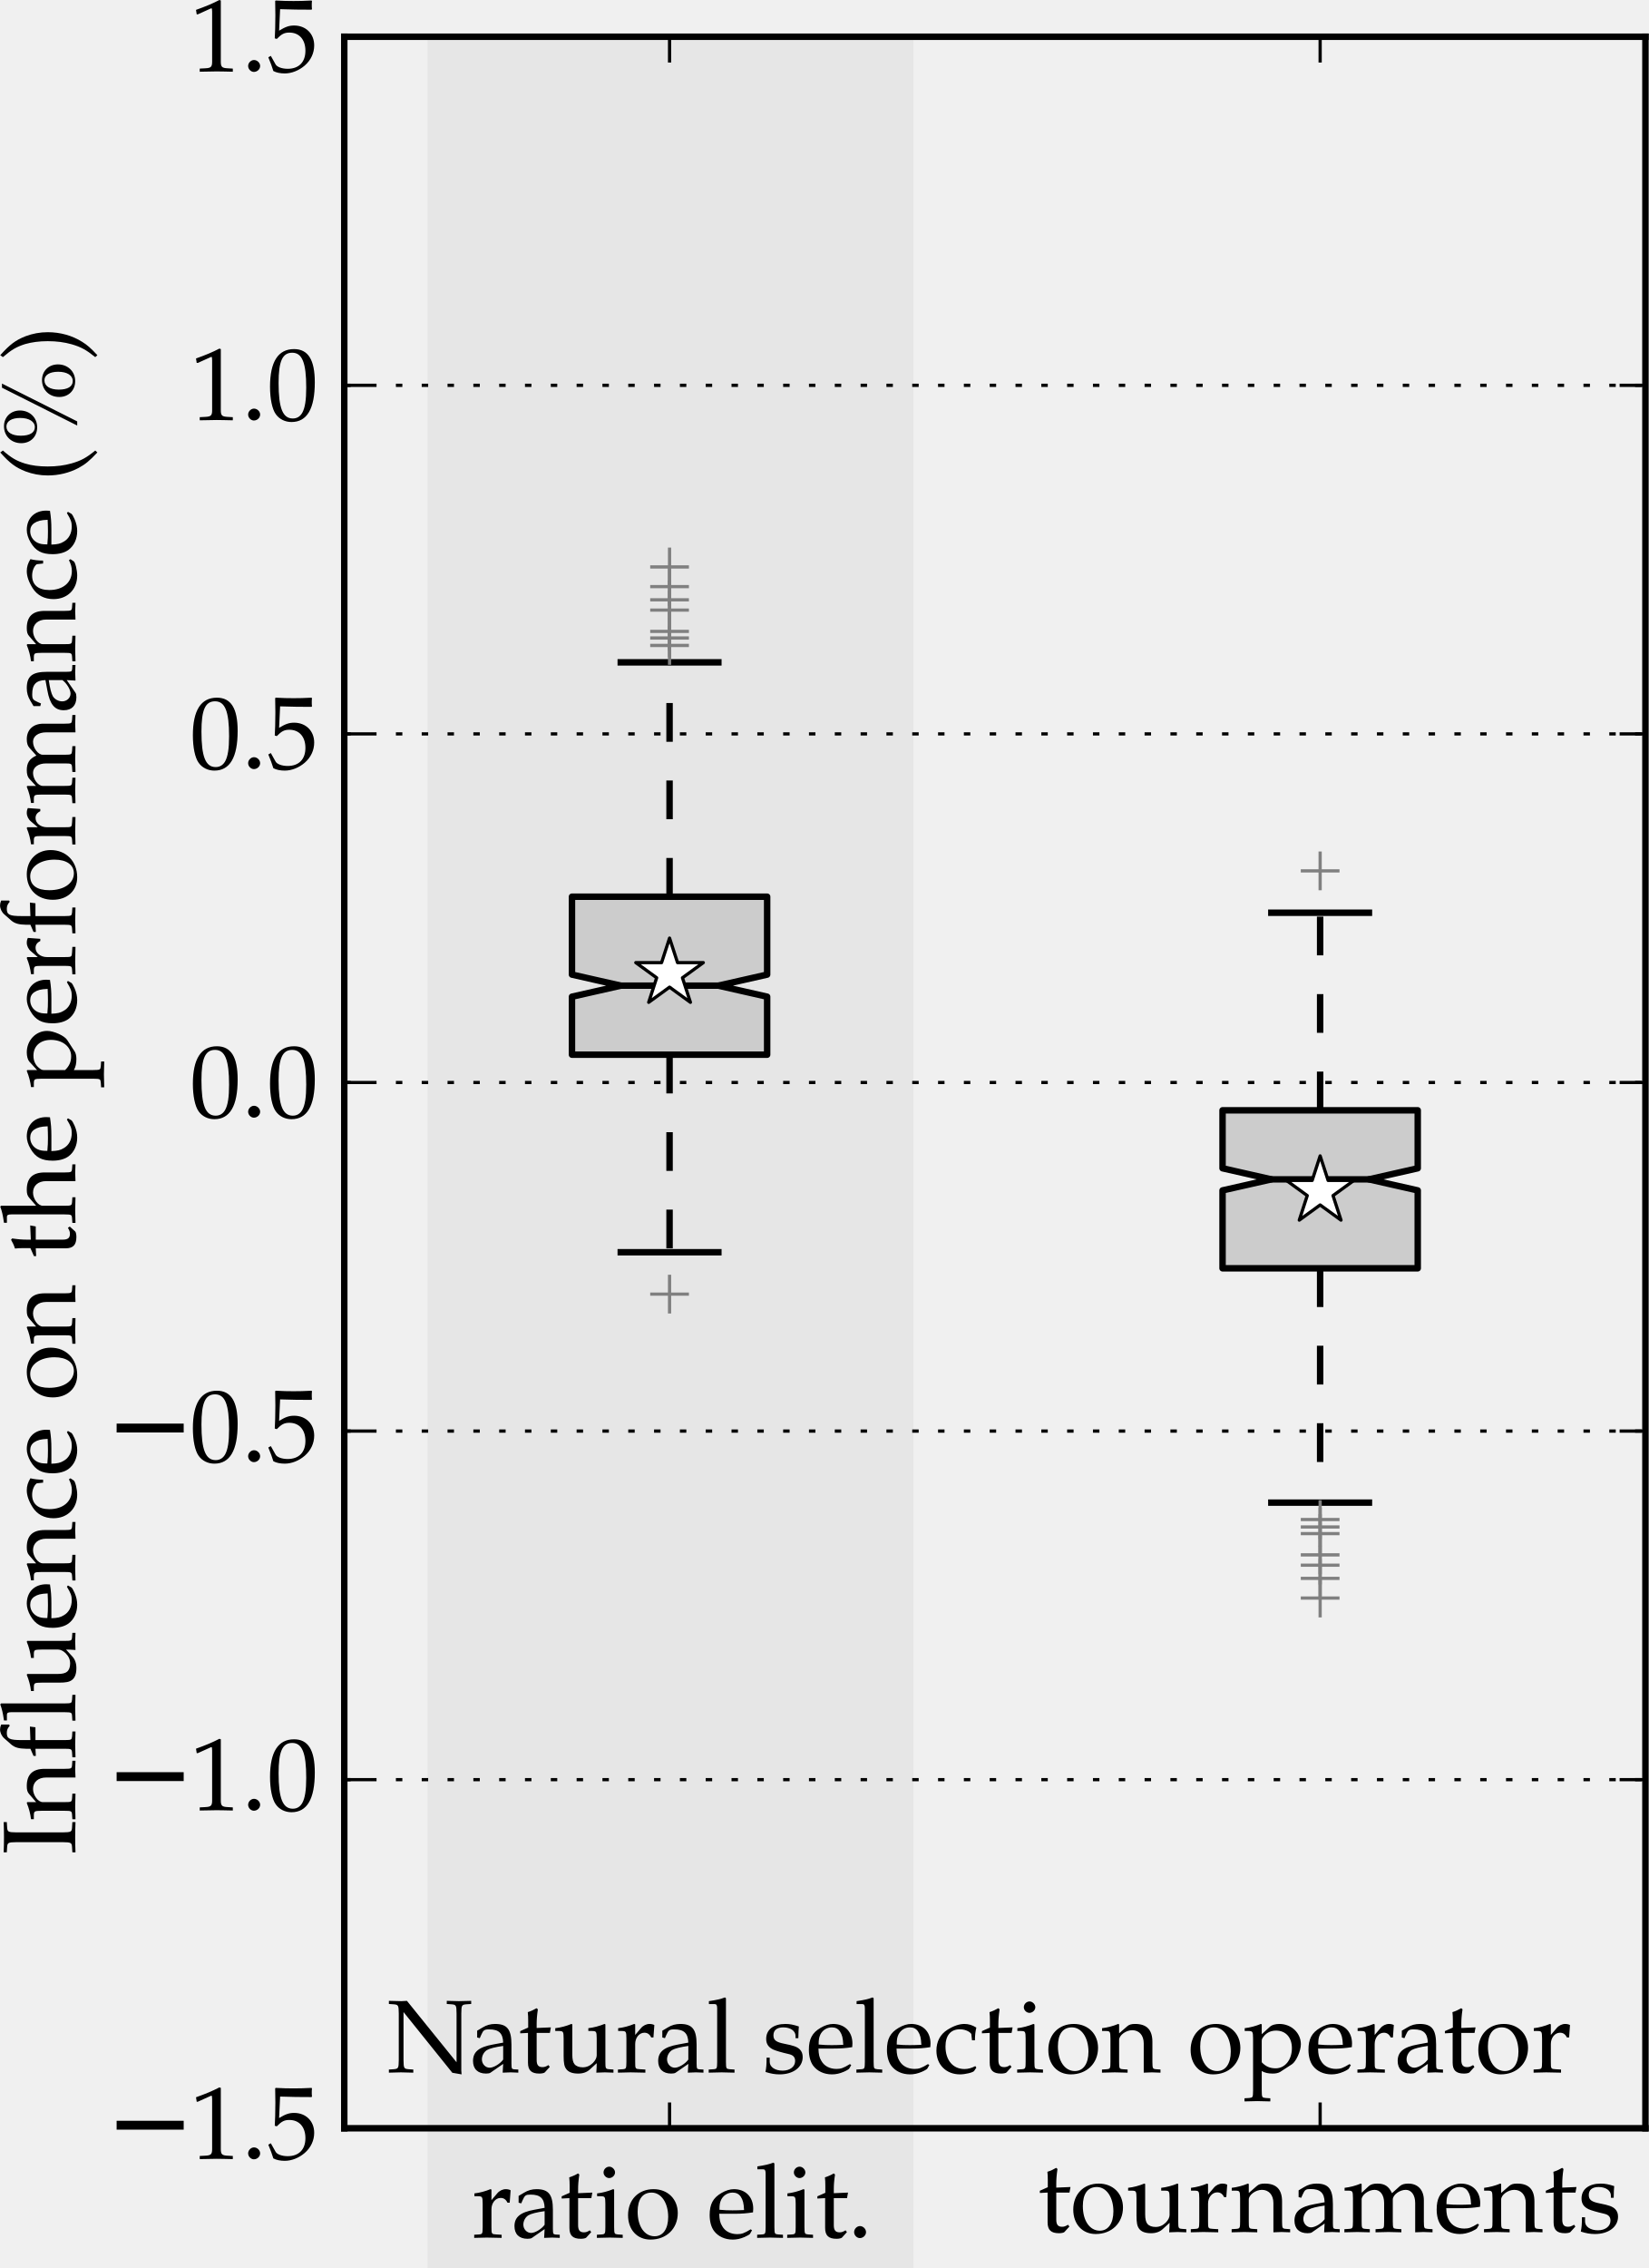
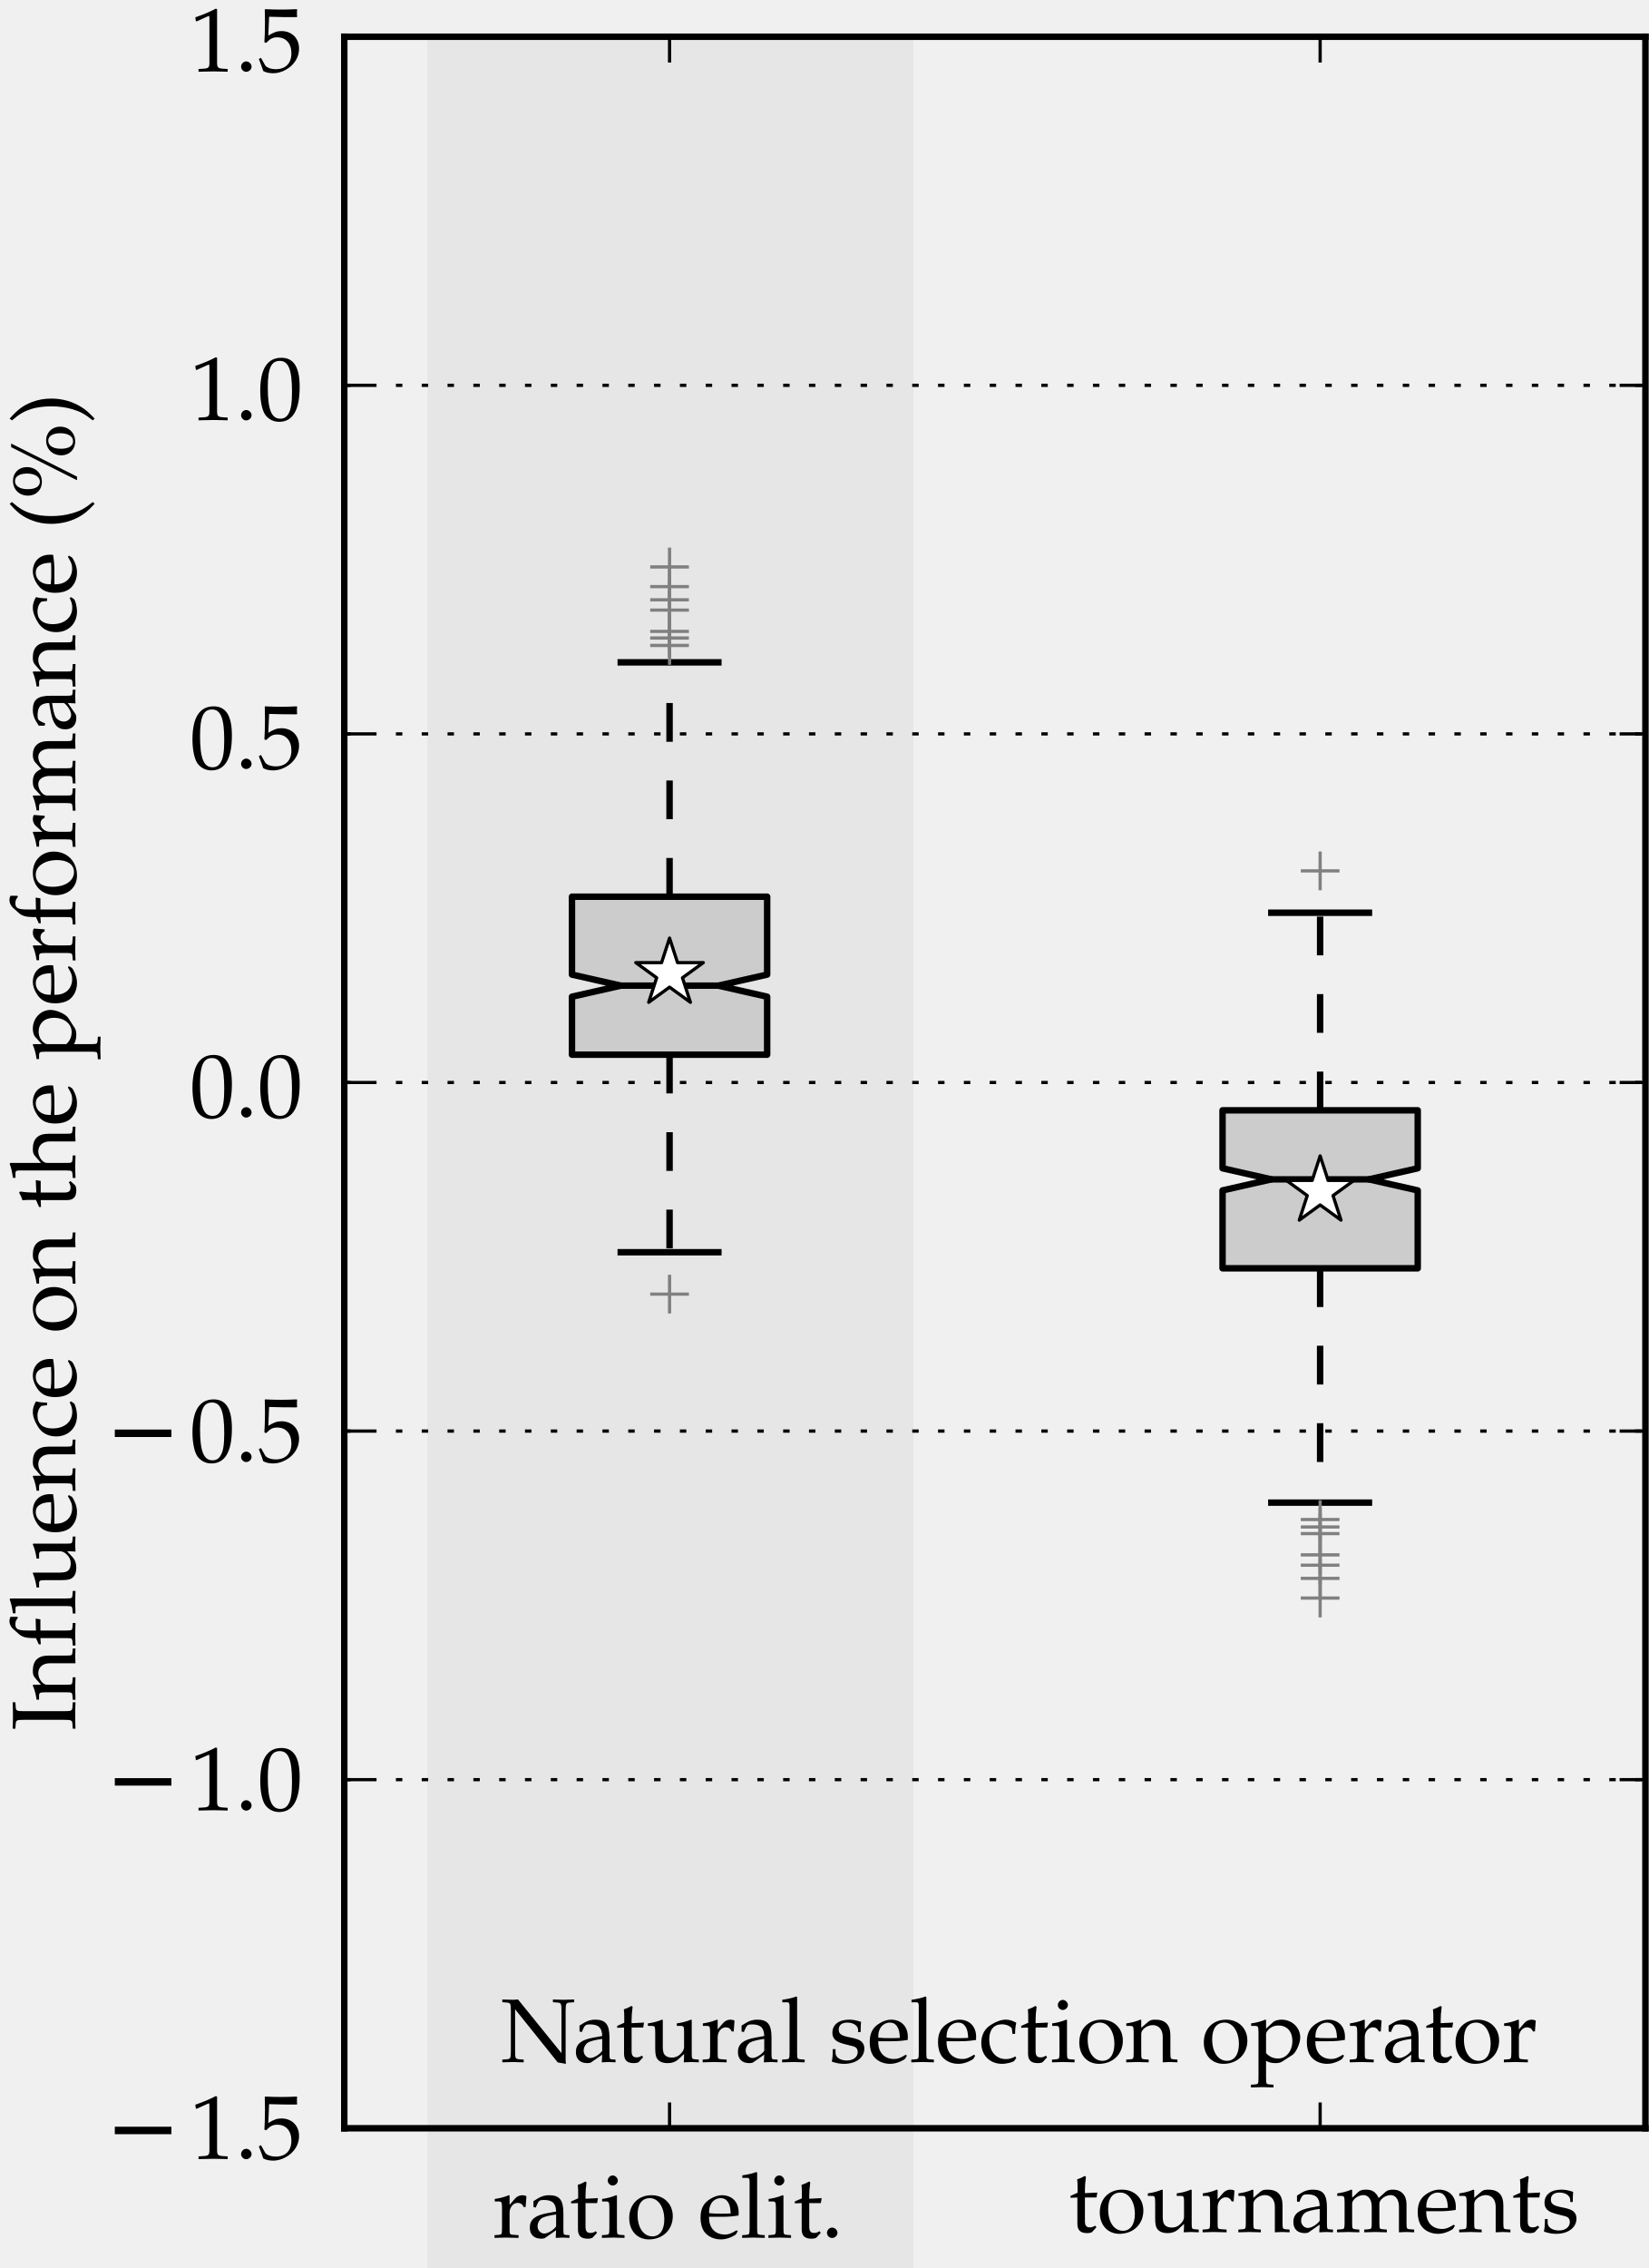
<svg xmlns="http://www.w3.org/2000/svg" id="svg4136" version="1.1" xml:space="preserve" width="319.3" height="439.173" viewBox="0 0 319.3 439.173">
  <defs id="defs4140">
    <clipPath clipPathUnits="userSpaceOnUse" id="clipPath4154">
      <path d="m 51.84,43.2 201.6,0 0,324 -201.6,0 0,-324 z" id="path4156" />
    </clipPath>
    <clipPath clipPathUnits="userSpaceOnUse" id="clipPath4164">
      <path d="m 51.84,43.2 201.6,0 0,324 -201.6,0 0,-324 z" id="path4166" />
    </clipPath>
    <clipPath clipPathUnits="userSpaceOnUse" id="clipPath4174">
      <path d="m 51.84,43.2 201.6,0 0,324 -201.6,0 0,-324 z" id="path4176" />
    </clipPath>
    <clipPath clipPathUnits="userSpaceOnUse" id="clipPath4184">
      <path d="m 51.84,43.2 201.6,0 0,324 -201.6,0 0,-324 z" id="path4186" />
    </clipPath>
    <clipPath clipPathUnits="userSpaceOnUse" id="clipPath4194">
      <path d="m 51.84,43.2 201.6,0 0,324 -201.6,0 0,-324 z" id="path4196" />
    </clipPath>
    <clipPath clipPathUnits="userSpaceOnUse" id="clipPath4204">
      <path d="m 51.84,43.2 201.6,0 0,324 -201.6,0 0,-324 z" id="path4206" />
    </clipPath>
    <clipPath clipPathUnits="userSpaceOnUse" id="clipPath4214">
      <path d="m 51.84,43.2 201.6,0 0,324 -201.6,0 0,-324 z" id="path4216" />
    </clipPath>
    <clipPath clipPathUnits="userSpaceOnUse" id="clipPath4224">
      <path d="m 51.84,43.2 201.6,0 0,324 -201.6,0 0,-324 z" id="path4226" />
    </clipPath>
    <clipPath clipPathUnits="userSpaceOnUse" id="clipPath4234">
      <path d="m -3.25,-3.25 6.5,0 0,6.5 -6.5,0 0,-6.5 z" id="path4236" />
    </clipPath>
    <clipPath clipPathUnits="userSpaceOnUse" id="clipPath4246">
      <path d="m -3.25,-3.25 6.5,0 0,6.5 -6.5,0 0,-6.5 z" id="path4248" />
    </clipPath>
    <clipPath clipPathUnits="userSpaceOnUse" id="clipPath4258">
      <path d="m -3.25,-3.25 6.5,0 0,6.5 -6.5,0 0,-6.5 z" id="path4260" />
    </clipPath>
    <clipPath clipPathUnits="userSpaceOnUse" id="clipPath4270">
      <path d="m -3.25,-3.25 6.5,0 0,6.5 -6.5,0 0,-6.5 z" id="path4272" />
    </clipPath>
    <clipPath clipPathUnits="userSpaceOnUse" id="clipPath4282">
      <path d="m -3.25,-3.25 6.5,0 0,6.5 -6.5,0 0,-6.5 z" id="path4284" />
    </clipPath>
    <clipPath clipPathUnits="userSpaceOnUse" id="clipPath4294">
      <path d="m -3.25,-3.25 6.5,0 0,6.5 -6.5,0 0,-6.5 z" id="path4296" />
    </clipPath>
    <clipPath clipPathUnits="userSpaceOnUse" id="clipPath4306">
      <path d="m -3.25,-3.25 6.5,0 0,6.5 -6.5,0 0,-6.5 z" id="path4308" />
    </clipPath>
    <clipPath clipPathUnits="userSpaceOnUse" id="clipPath4316">
      <path d="m 51.84,43.2 201.6,0 0,324 -201.6,0 0,-324 z" id="path4318" />
    </clipPath>
    <clipPath clipPathUnits="userSpaceOnUse" id="clipPath4326">
      <path d="m 51.84,43.2 201.6,0 0,324 -201.6,0 0,-324 z" id="path4328" />
    </clipPath>
    <clipPath clipPathUnits="userSpaceOnUse" id="clipPath4336">
      <path d="m 51.84,43.2 201.6,0 0,324 -201.6,0 0,-324 z" id="path4338" />
    </clipPath>
    <clipPath clipPathUnits="userSpaceOnUse" id="clipPath4346">
      <path d="m 51.84,43.2 201.6,0 0,324 -201.6,0 0,-324 z" id="path4348" />
    </clipPath>
    <clipPath clipPathUnits="userSpaceOnUse" id="clipPath4356">
      <path d="m 51.84,43.2 201.6,0 0,324 -201.6,0 0,-324 z" id="path4358" />
    </clipPath>
    <clipPath clipPathUnits="userSpaceOnUse" id="clipPath4366">
      <path d="m 51.84,43.2 201.6,0 0,324 -201.6,0 0,-324 z" id="path4368" />
    </clipPath>
    <clipPath clipPathUnits="userSpaceOnUse" id="clipPath4376">
      <path d="m 51.84,43.2 201.6,0 0,324 -201.6,0 0,-324 z" id="path4378" />
    </clipPath>
    <clipPath clipPathUnits="userSpaceOnUse" id="clipPath4386">
      <path d="m 51.84,43.2 201.6,0 0,324 -201.6,0 0,-324 z" id="path4388" />
    </clipPath>
    <clipPath clipPathUnits="userSpaceOnUse" id="clipPath4396">
      <path d="m -3.25,-3.25 6.5,0 0,6.5 -6.5,0 0,-6.5 z" id="path4398" />
    </clipPath>
    <clipPath clipPathUnits="userSpaceOnUse" id="clipPath4408">
      <path d="m -3.25,-3.25 6.5,0 0,6.5 -6.5,0 0,-6.5 z" id="path4410" />
    </clipPath>
    <clipPath clipPathUnits="userSpaceOnUse" id="clipPath4420">
      <path d="m -3.25,-3.25 6.5,0 0,6.5 -6.5,0 0,-6.5 z" id="path4422" />
    </clipPath>
    <clipPath clipPathUnits="userSpaceOnUse" id="clipPath4432">
      <path d="m -3.25,-3.25 6.5,0 0,6.5 -6.5,0 0,-6.5 z" id="path4434" />
    </clipPath>
    <clipPath clipPathUnits="userSpaceOnUse" id="clipPath4444">
      <path d="m -3.25,-3.25 6.5,0 0,6.5 -6.5,0 0,-6.5 z" id="path4446" />
    </clipPath>
    <clipPath clipPathUnits="userSpaceOnUse" id="clipPath4456">
      <path d="m -3.25,-3.25 6.5,0 0,6.5 -6.5,0 0,-6.5 z" id="path4458" />
    </clipPath>
    <clipPath clipPathUnits="userSpaceOnUse" id="clipPath4468">
      <path d="m -3.25,-3.25 6.5,0 0,6.5 -6.5,0 0,-6.5 z" id="path4470" />
    </clipPath>
    <clipPath clipPathUnits="userSpaceOnUse" id="clipPath4478">
      <path d="m 51.84,43.2 201.6,0 0,324 -201.6,0 0,-324 z" id="path4480" />
    </clipPath>
    <clipPath clipPathUnits="userSpaceOnUse" id="clipPath4488">
      <path d="m -5.481,-4.7 10.962,0 0,10.45 -10.962,0 0,-10.45 z" id="path4490" />
    </clipPath>
    <clipPath clipPathUnits="userSpaceOnUse" id="clipPath4500">
      <path d="m -5.481,-4.7 10.962,0 0,10.45 -10.962,0 0,-10.45 z" id="path4502" />
    </clipPath>
    <clipPath clipPathUnits="userSpaceOnUse" id="clipPath4542">
      <path d="m 51.84,43.2 201.6,0 0,324 -201.6,0 0,-324 z" id="path4544" />
    </clipPath>
    <clipPath clipPathUnits="userSpaceOnUse" id="clipPath4564">
      <path d="m 51.84,43.2 201.6,0 0,324 -201.6,0 0,-324 z" id="path4566" />
    </clipPath>
    <clipPath clipPathUnits="userSpaceOnUse" id="clipPath4586">
      <path d="m 51.84,43.2 201.6,0 0,324 -201.6,0 0,-324 z" id="path4588" />
    </clipPath>
    <clipPath clipPathUnits="userSpaceOnUse" id="clipPath4608">
      <path d="m 51.84,43.2 201.6,0 0,324 -201.6,0 0,-324 z" id="path4610" />
    </clipPath>
    <clipPath clipPathUnits="userSpaceOnUse" id="clipPath4626">
      <path d="m 51.84,43.2 201.6,0 0,324 -201.6,0 0,-324 z" id="path4628" />
    </clipPath>
    <clipPath clipPathUnits="userSpaceOnUse" id="clipPath4644">
      <path d="m 51.84,43.2 201.6,0 0,324 -201.6,0 0,-324 z" id="path4646" />
    </clipPath>
    <clipPath clipPathUnits="userSpaceOnUse" id="clipPath4662">
      <path d="m 51.84,43.2 201.6,0 0,324 -201.6,0 0,-324 z" id="path4664" />
    </clipPath>
  </defs>
  <g id="layer1" transform="translate(23.04674,-53.26373)">
    <rect style="display:inline;fill:#e6e6e6;fill-opacity:1;stroke:none;stroke-width:2;stroke-linecap:round;stroke-linejoin:round;stroke-miterlimit:4;stroke-dasharray:none" id="rect3685-4" width="94.078" height="431.975" x="59.772" y="60.462" />
  </g>
  <g id="g4144" transform="matrix(1.25,0,0,-1.25,1.87545,466.1134)">
    <g id="g4150">
      <g id="g4152" clip-path="url(#clipPath4154)">
        <path d="m 87.12,209.507 30.24,0 0,8.984 -7.56,1.712 7.56,1.712 0,12.068 -30.24,0 0,-12.068 7.56,-1.712 -7.56,-1.712 0,-8.984 z" style="fill:#cccccc;fill-opacity:1;fill-rule:nonzero;stroke:#000000;stroke-width:1;stroke-linecap:square;stroke-linejoin:round;stroke-miterlimit:10;stroke-dasharray:none;stroke-opacity:1" id="path4158" />
      </g>
    </g>
    <g id="g4160">
      <g id="g4162" clip-path="url(#clipPath4164)">
        <path d="m 187.92,176.417 30.24,0 0,12.068 -7.56,1.712 7.56,1.712 0,8.984 -30.24,0 0,-8.984 7.56,-1.712 -7.56,-1.712 0,-12.068 z" style="fill:#cccccc;fill-opacity:1;fill-rule:nonzero;stroke:#000000;stroke-width:1;stroke-linecap:square;stroke-linejoin:round;stroke-miterlimit:10;stroke-dasharray:none;stroke-opacity:1" id="path4168" />
      </g>
    </g>
    <g id="g4170">
      <g id="g4172" clip-path="url(#clipPath4174)">
        <path d="m 102.24,209.507 0,-30.602" style="fill:none;stroke:#000000;stroke-width:1;stroke-linecap:butt;stroke-linejoin:round;stroke-miterlimit:10;stroke-dasharray:6, 6;stroke-dashoffset:0;stroke-opacity:1" id="path4178" />
      </g>
    </g>
    <g id="g4180">
      <g id="g4182" clip-path="url(#clipPath4184)">
        <path d="m 102.24,233.983 0,36.299" style="fill:none;stroke:#000000;stroke-width:1;stroke-linecap:butt;stroke-linejoin:round;stroke-miterlimit:10;stroke-dasharray:6, 6;stroke-dashoffset:0;stroke-opacity:1" id="path4188" />
      </g>
    </g>
    <g id="g4190">
      <g id="g4192" clip-path="url(#clipPath4194)">
        <path d="m 94.68,270.283 15.12,0" style="fill:none;stroke:#000000;stroke-width:1;stroke-linecap:square;stroke-linejoin:round;stroke-miterlimit:10;stroke-dasharray:none;stroke-opacity:1" id="path4198" />
      </g>
    </g>
    <g id="g4200">
      <g id="g4202" clip-path="url(#clipPath4204)">
        <path d="m 94.68,178.905 15.12,0" style="fill:none;stroke:#000000;stroke-width:1;stroke-linecap:square;stroke-linejoin:round;stroke-miterlimit:10;stroke-dasharray:none;stroke-opacity:1" id="path4208" />
      </g>
    </g>
    <g id="g4210">
      <g id="g4212" clip-path="url(#clipPath4214)">
        <path d="m 94.68,220.203 15.12,0" style="fill:none;stroke:#000000;stroke-width:1;stroke-linecap:square;stroke-linejoin:round;stroke-miterlimit:10;stroke-dasharray:none;stroke-opacity:1" id="path4218" />
      </g>
    </g>
    <g id="g4220">
      <g id="g4222" clip-path="url(#clipPath4224)">
        <g id="g4228" transform="translate(102.24,272.9036)">
          <g id="g4230">
            <g id="g4232" clip-path="url(#clipPath4234)">
              <path d="M -3,0 3,0 M 0,-3 0,3" style="fill:none;stroke:#808080;stroke-width:0.5;stroke-linecap:butt;stroke-linejoin:round;stroke-miterlimit:10;stroke-dasharray:none;stroke-opacity:1" id="path4238" />
            </g>
          </g>
          <g id="g4240" transform="translate(0,2.180314)">
            <g id="g4242">
              <g id="g4244" clip-path="url(#clipPath4246)">
                <path d="M -3,0 3,0 M 0,-3 0,3" style="fill:none;stroke:#808080;stroke-width:0.5;stroke-linecap:butt;stroke-linejoin:round;stroke-miterlimit:10;stroke-dasharray:none;stroke-opacity:1" id="path4250" />
              </g>
            </g>
            <g id="g4252" transform="translate(0,9.98265)">
              <g id="g4254">
                <g id="g4256" clip-path="url(#clipPath4258)">
                  <path d="M -3,0 3,0 M 0,-3 0,3" style="fill:none;stroke:#808080;stroke-width:0.5;stroke-linecap:butt;stroke-linejoin:round;stroke-miterlimit:10;stroke-dasharray:none;stroke-opacity:1" id="path4262" />
                </g>
              </g>
              <g id="g4264" transform="translate(0,-11.00978)">
                <g id="g4266">
                  <g id="g4268" clip-path="url(#clipPath4270)">
                    <path d="M -3,0 3,0 M 0,-3 0,3" style="fill:none;stroke:#808080;stroke-width:0.5;stroke-linecap:butt;stroke-linejoin:round;stroke-miterlimit:10;stroke-dasharray:none;stroke-opacity:1" id="path4274" />
                  </g>
                </g>
                <g id="g4276" transform="translate(0,7.957794)">
                  <g id="g4278">
                    <g id="g4280" clip-path="url(#clipPath4282)">
                      <path d="M -3,0 3,0 M 0,-3 0,3" style="fill:none;stroke:#808080;stroke-width:0.5;stroke-linecap:butt;stroke-linejoin:round;stroke-miterlimit:10;stroke-dasharray:none;stroke-opacity:1" id="path4286" />
                    </g>
                  </g>
                  <g id="g4288" transform="translate(0,-2.042349)">
                    <g id="g4290">
                      <g id="g4292" clip-path="url(#clipPath4294)">
                        <path d="M -3,0 3,0 M 0,-3 0,3" style="fill:none;stroke:#808080;stroke-width:0.5;stroke-linecap:butt;stroke-linejoin:round;stroke-miterlimit:10;stroke-dasharray:none;stroke-opacity:1" id="path4298" />
                      </g>
                    </g>
                    <g id="g4300" transform="translate(0,-1.593697)">
                      <g id="g4302">
                        <g id="g4304" clip-path="url(#clipPath4306)">
                          <path d="M -3,0 3,0 M 0,-3 0,3" style="fill:none;stroke:#808080;stroke-width:0.5;stroke-linecap:butt;stroke-linejoin:round;stroke-miterlimit:10;stroke-dasharray:none;stroke-opacity:1" id="path4310" />
                        </g>
                      </g>
                    </g>
                  </g>
                </g>
              </g>
            </g>
          </g>
        </g>
      </g>
    </g>
    <g id="g4312">
      <g id="g4314" clip-path="url(#clipPath4316)">
        <path d="m 99.24,172.417 6,0 m -3,-3 0,6" style="fill:none;stroke:#808080;stroke-width:0.5;stroke-linecap:butt;stroke-linejoin:round;stroke-miterlimit:10;stroke-dasharray:none;stroke-opacity:1" id="path4320" />
      </g>
    </g>
    <g id="g4322">
      <g id="g4324" clip-path="url(#clipPath4326)">
        <path d="m 203.04,176.417 0,-36.299" style="fill:none;stroke:#000000;stroke-width:1;stroke-linecap:butt;stroke-linejoin:round;stroke-miterlimit:10;stroke-dasharray:6, 6;stroke-dashoffset:0;stroke-opacity:1" id="path4330" />
      </g>
    </g>
    <g id="g4332">
      <g id="g4334" clip-path="url(#clipPath4336)">
        <path d="m 203.04,200.893 0,30.602" style="fill:none;stroke:#000000;stroke-width:1;stroke-linecap:butt;stroke-linejoin:round;stroke-miterlimit:10;stroke-dasharray:6, 6;stroke-dashoffset:0;stroke-opacity:1" id="path4340" />
      </g>
    </g>
    <g id="g4342">
      <g id="g4344" clip-path="url(#clipPath4346)">
        <path d="m 195.48,231.495 15.12,0" style="fill:none;stroke:#000000;stroke-width:1;stroke-linecap:square;stroke-linejoin:round;stroke-miterlimit:10;stroke-dasharray:none;stroke-opacity:1" id="path4350" />
      </g>
    </g>
    <g id="g4352">
      <g id="g4354" clip-path="url(#clipPath4356)">
        <path d="m 195.48,140.118 15.12,0" style="fill:none;stroke:#000000;stroke-width:1;stroke-linecap:square;stroke-linejoin:round;stroke-miterlimit:10;stroke-dasharray:none;stroke-opacity:1" id="path4360" />
      </g>
    </g>
    <g id="g4362">
      <g id="g4364" clip-path="url(#clipPath4366)">
        <path d="m 195.48,190.196 15.12,0" style="fill:none;stroke:#000000;stroke-width:1;stroke-linecap:square;stroke-linejoin:round;stroke-miterlimit:10;stroke-dasharray:none;stroke-opacity:1" id="path4370" />
      </g>
    </g>
    <g id="g4372">
      <g id="g4374" clip-path="url(#clipPath4376)">
        <path d="m 200.04,237.983 6,0 m -3,-3 0,6" style="fill:none;stroke:#808080;stroke-width:0.5;stroke-linecap:butt;stroke-linejoin:round;stroke-miterlimit:10;stroke-dasharray:none;stroke-opacity:1" id="path4380" />
      </g>
    </g>
    <g id="g4382">
      <g id="g4384" clip-path="url(#clipPath4386)">
        <g id="g4390" transform="translate(203.04,137.4964)">
          <g id="g4392">
            <g id="g4394" clip-path="url(#clipPath4396)">
              <path d="M -3,0 3,0 M 0,-3 0,3" style="fill:none;stroke:#808080;stroke-width:0.5;stroke-linecap:butt;stroke-linejoin:round;stroke-miterlimit:10;stroke-dasharray:none;stroke-opacity:1" id="path4400" />
            </g>
          </g>
          <g id="g4402" transform="translate(0,-2.180314)">
            <g id="g4404">
              <g id="g4406" clip-path="url(#clipPath4408)">
                <path d="M -3,0 3,0 M 0,-3 0,3" style="fill:none;stroke:#808080;stroke-width:0.5;stroke-linecap:butt;stroke-linejoin:round;stroke-miterlimit:10;stroke-dasharray:none;stroke-opacity:1" id="path4412" />
              </g>
            </g>
            <g id="g4414" transform="translate(0,-9.98265)">
              <g id="g4416">
                <g id="g4418" clip-path="url(#clipPath4420)">
                  <path d="M -3,0 3,0 M 0,-3 0,3" style="fill:none;stroke:#808080;stroke-width:0.5;stroke-linecap:butt;stroke-linejoin:round;stroke-miterlimit:10;stroke-dasharray:none;stroke-opacity:1" id="path4424" />
                </g>
              </g>
              <g id="g4426" transform="translate(0,11.00978)">
                <g id="g4428">
                  <g id="g4430" clip-path="url(#clipPath4432)">
                    <path d="M -3,0 3,0 M 0,-3 0,3" style="fill:none;stroke:#808080;stroke-width:0.5;stroke-linecap:butt;stroke-linejoin:round;stroke-miterlimit:10;stroke-dasharray:none;stroke-opacity:1" id="path4436" />
                  </g>
                </g>
                <g id="g4438" transform="translate(0,-7.957794)">
                  <g id="g4440">
                    <g id="g4442" clip-path="url(#clipPath4444)">
                      <path d="M -3,0 3,0 M 0,-3 0,3" style="fill:none;stroke:#808080;stroke-width:0.5;stroke-linecap:butt;stroke-linejoin:round;stroke-miterlimit:10;stroke-dasharray:none;stroke-opacity:1" id="path4448" />
                    </g>
                  </g>
                  <g id="g4450" transform="translate(0,2.042349)">
                    <g id="g4452">
                      <g id="g4454" clip-path="url(#clipPath4456)">
                        <path d="M -3,0 3,0 M 0,-3 0,3" style="fill:none;stroke:#808080;stroke-width:0.5;stroke-linecap:butt;stroke-linejoin:round;stroke-miterlimit:10;stroke-dasharray:none;stroke-opacity:1" id="path4460" />
                      </g>
                    </g>
                    <g id="g4462" transform="translate(0,1.593697)">
                      <g id="g4464">
                        <g id="g4466" clip-path="url(#clipPath4468)">
                          <path d="M -3,0 3,0 M 0,-3 0,3" style="fill:none;stroke:#808080;stroke-width:0.5;stroke-linecap:butt;stroke-linejoin:round;stroke-miterlimit:10;stroke-dasharray:none;stroke-opacity:1" id="path4472" />
                        </g>
                      </g>
                    </g>
                  </g>
                </g>
              </g>
            </g>
          </g>
        </g>
      </g>
    </g>
    <g id="g4474">
      <g id="g4476" clip-path="url(#clipPath4478)">
        <g id="g4482" transform="translate(102.24,222.0699)">
          <g id="g4484">
            <g id="g4486" clip-path="url(#clipPath4488)">
              <path d="m 0,5.5 -1.235,-3.8 -3.996,1e-7 3.233,-2.349 L -3.233,-4.45 0,-2.101 3.233,-4.45 1.998,-0.649 5.231,1.7 1.235,1.7 0,5.5 Z" style="fill:#ffffff;fill-opacity:1;fill-rule:nonzero;stroke:#000000;stroke-width:0.5;stroke-linecap:butt;stroke-linejoin:round;stroke-miterlimit:10;stroke-dasharray:none;stroke-opacity:1" id="path4492" />
            </g>
          </g>
          <g id="g4494" transform="translate(100.8,-33.73979)">
            <g id="g4496">
              <g id="g4498" clip-path="url(#clipPath4500)">
                <path d="m 0,5.5 -1.235,-3.8 -3.996,1e-7 3.233,-2.349 L -3.233,-4.45 0,-2.101 3.233,-4.45 1.998,-0.649 5.231,1.7 1.235,1.7 0,5.5 Z" style="fill:#ffffff;fill-opacity:1;fill-rule:nonzero;stroke:#000000;stroke-width:0.5;stroke-linecap:butt;stroke-linejoin:round;stroke-miterlimit:10;stroke-dasharray:none;stroke-opacity:1" id="path4504" />
              </g>
            </g>
          </g>
        </g>
      </g>
    </g>
    <path d="m 102.24,43.2 0,4" style="fill:none;stroke:#000000;stroke-width:0.5;stroke-linecap:butt;stroke-linejoin:round;stroke-miterlimit:10;stroke-dasharray:none;stroke-opacity:1" id="path4506" />
    <path d="m 102.24,367.2 0,-4" style="fill:none;stroke:#000000;stroke-width:0.5;stroke-linecap:butt;stroke-linejoin:round;stroke-miterlimit:10;stroke-dasharray:none;stroke-opacity:1" id="path4508" />
    <path d="m 203.04,43.2 0,4" style="fill:none;stroke:#000000;stroke-width:0.5;stroke-linecap:butt;stroke-linejoin:round;stroke-miterlimit:10;stroke-dasharray:none;stroke-opacity:1" id="path4518" />
    <path d="m 203.04,367.2 0,-4" style="fill:none;stroke:#000000;stroke-width:0.5;stroke-linecap:butt;stroke-linejoin:round;stroke-miterlimit:10;stroke-dasharray:none;stroke-opacity:1" id="path4520" />
    <g id="g4538">
      <g id="g4540" clip-path="url(#clipPath4542)">
        <path d="m 51.84,43.2 201.6,0" style="fill:none;stroke:#000000;stroke-width:0.5;stroke-linecap:butt;stroke-linejoin:round;stroke-miterlimit:10;stroke-dasharray:1, 3;stroke-dashoffset:0;stroke-opacity:1" id="path4546" />
      </g>
    </g>
    <path d="m 51.84,43.2 4,0" style="fill:none;stroke:#000000;stroke-width:0.5;stroke-linecap:butt;stroke-linejoin:round;stroke-miterlimit:10;stroke-dasharray:none;stroke-opacity:1" id="path4548" />
    <path d="m 253.44,43.2 -4,0" style="fill:none;stroke:#000000;stroke-width:0.5;stroke-linecap:butt;stroke-linejoin:round;stroke-miterlimit:10;stroke-dasharray:none;stroke-opacity:1" id="path4550" />
-     <text transform="matrix(1,0,0,-1,14.80405,38.46847)" style="font-style:italic;font-variant:normal;font-weight:normal;font-size:16.61px;font-family:'Computer Modern';-inkscape-font-specification:CMSY10;writing-mode:lr-tb;fill:#000000;fill-opacity:1;fill-rule:nonzero;stroke:none" id="text4552">
-       <tspan x="0" y="0" id="tspan4554">−</tspan>
-     </text>
-     <text transform="matrix(1,0,0,-1,27.91472,38.46847)" style="font-variant:normal;font-size:15.94px;font-family:'URW Palladio L';-inkscape-font-specification:URWPalladioL-Roma;writing-mode:lr-tb;fill:#000000;fill-opacity:1;fill-rule:nonzero;stroke:none" id="text4556">
+     <text transform="matrix(1,0,0,-1,14.80405,38.46847)" style="font-style:italic;font-variant:normal;font-weight:normal;font-size:14px;font-family:'Computer Modern';-inkscape-font-specification:CMSY10;writing-mode:lr-tb;fill:#000000;fill-opacity:1;fill-rule:nonzero;stroke:none;" id="text4552">
+       <tspan x="0" y="0" id="tspan4554" style="font-size:14px;">−</tspan>
+     </text>
+     <text transform="matrix(1,0,0,-1,27.91472,38.46847)" style="font-variant:normal;font-size:14px;font-family:'URW Palladio L';-inkscape-font-specification:URWPalladioL-Roma;writing-mode:lr-tb;fill:#000000;fill-opacity:1;fill-rule:nonzero;stroke:none;" id="text4556">
      <tspan x="0 7.97 11.955" y="0" id="tspan4558">1.5</tspan>
    </text>
    <g id="g4560">
      <g id="g4562" clip-path="url(#clipPath4564)">
        <path d="m 51.84,97.2 201.6,0" style="fill:none;stroke:#000000;stroke-width:0.5;stroke-linecap:butt;stroke-linejoin:round;stroke-miterlimit:10;stroke-dasharray:1, 3;stroke-dashoffset:0;stroke-opacity:1" id="path4568" />
      </g>
    </g>
    <path d="m 51.84,97.2 4,0" style="fill:none;stroke:#000000;stroke-width:0.5;stroke-linecap:butt;stroke-linejoin:round;stroke-miterlimit:10;stroke-dasharray:none;stroke-opacity:1" id="path4570" />
    <path d="m 253.44,97.2 -4,0" style="fill:none;stroke:#000000;stroke-width:0.5;stroke-linecap:butt;stroke-linejoin:round;stroke-miterlimit:10;stroke-dasharray:none;stroke-opacity:1" id="path4572" />
-     <text transform="matrix(1,0,0,-1,14.80405,92.46847)" style="font-style:italic;font-variant:normal;font-weight:normal;font-size:16.61px;font-family:'Computer Modern';-inkscape-font-specification:CMSY10;writing-mode:lr-tb;fill:#000000;fill-opacity:1;fill-rule:nonzero;stroke:none" id="text4574">
-       <tspan x="0" y="0" id="tspan4576">−</tspan>
-     </text>
-     <text transform="matrix(1,0,0,-1,27.91472,92.46847)" style="font-variant:normal;font-size:15.94px;font-family:'URW Palladio L';-inkscape-font-specification:URWPalladioL-Roma;writing-mode:lr-tb;fill:#000000;fill-opacity:1;fill-rule:nonzero;stroke:none" id="text4578">
+     <text transform="matrix(1,0,0,-1,14.80405,92.46847)" style="font-style:italic;font-variant:normal;font-weight:normal;font-size:14px;font-family:'Computer Modern';-inkscape-font-specification:CMSY10;writing-mode:lr-tb;fill:#000000;fill-opacity:1;fill-rule:nonzero;stroke:none;" id="text4574">
+       <tspan x="0" y="0" id="tspan4576" style="font-size:14px;">−</tspan>
+     </text>
+     <text transform="matrix(1,0,0,-1,27.91472,92.46847)" style="font-variant:normal;font-size:14px;font-family:'URW Palladio L';-inkscape-font-specification:URWPalladioL-Roma;writing-mode:lr-tb;fill:#000000;fill-opacity:1;fill-rule:nonzero;stroke:none;" id="text4578">
      <tspan x="0 7.97 11.955" y="0" id="tspan4580">1.0</tspan>
    </text>
    <g id="g4582">
      <g id="g4584" clip-path="url(#clipPath4586)">
        <path d="m 51.84,151.2 201.6,0" style="fill:none;stroke:#000000;stroke-width:0.5;stroke-linecap:butt;stroke-linejoin:round;stroke-miterlimit:10;stroke-dasharray:1, 3;stroke-dashoffset:0;stroke-opacity:1" id="path4590" />
      </g>
    </g>
    <path d="m 51.84,151.2 4,0" style="fill:none;stroke:#000000;stroke-width:0.5;stroke-linecap:butt;stroke-linejoin:round;stroke-miterlimit:10;stroke-dasharray:none;stroke-opacity:1" id="path4592" />
    <path d="m 253.44,151.2 -4,0" style="fill:none;stroke:#000000;stroke-width:0.5;stroke-linecap:butt;stroke-linejoin:round;stroke-miterlimit:10;stroke-dasharray:none;stroke-opacity:1" id="path4594" />
-     <text transform="matrix(1,0,0,-1,14.80405,146.4685)" style="font-style:italic;font-variant:normal;font-weight:normal;font-size:16.61px;font-family:'Computer Modern';-inkscape-font-specification:CMSY10;writing-mode:lr-tb;fill:#000000;fill-opacity:1;fill-rule:nonzero;stroke:none" id="text4596">
-       <tspan x="0" y="0" id="tspan4598">−</tspan>
-     </text>
-     <text transform="matrix(1,0,0,-1,27.91472,146.4685)" style="font-variant:normal;font-size:15.94px;font-family:'URW Palladio L';-inkscape-font-specification:URWPalladioL-Roma;writing-mode:lr-tb;fill:#000000;fill-opacity:1;fill-rule:nonzero;stroke:none" id="text4600">
+     <text transform="matrix(1,0,0,-1,14.80405,146.4685)" style="font-style:italic;font-variant:normal;font-weight:normal;font-size:14px;font-family:'Computer Modern';-inkscape-font-specification:CMSY10;writing-mode:lr-tb;fill:#000000;fill-opacity:1;fill-rule:nonzero;stroke:none;" id="text4596">
+       <tspan x="0" y="0" id="tspan4598" style="font-size:14px;">−</tspan>
+     </text>
+     <text transform="matrix(1,0,0,-1,27.91472,146.4685)" style="font-variant:normal;font-size:14px;font-family:'URW Palladio L';-inkscape-font-specification:URWPalladioL-Roma;writing-mode:lr-tb;fill:#000000;fill-opacity:1;fill-rule:nonzero;stroke:none;" id="text4600">
      <tspan x="0 7.97 11.955" y="0" id="tspan4602">0.5</tspan>
    </text>
    <g id="g4604">
      <g id="g4606" clip-path="url(#clipPath4608)">
        <path d="m 51.84,205.2 201.6,0" style="fill:none;stroke:#000000;stroke-width:0.5;stroke-linecap:butt;stroke-linejoin:round;stroke-miterlimit:10;stroke-dasharray:1, 3;stroke-dashoffset:0;stroke-opacity:1" id="path4612" />
      </g>
    </g>
    <path d="m 51.84,205.2 4,0" style="fill:none;stroke:#000000;stroke-width:0.5;stroke-linecap:butt;stroke-linejoin:round;stroke-miterlimit:10;stroke-dasharray:none;stroke-opacity:1" id="path4614" />
    <path d="m 253.44,205.2 -4,0" style="fill:none;stroke:#000000;stroke-width:0.5;stroke-linecap:butt;stroke-linejoin:round;stroke-miterlimit:10;stroke-dasharray:none;stroke-opacity:1" id="path4616" />
-     <text transform="matrix(1,0,0,-1,27.91472,199.8282)" style="font-variant:normal;font-size:15.94px;font-family:'URW Palladio L';-inkscape-font-specification:URWPalladioL-Roma;writing-mode:lr-tb;fill:#000000;fill-opacity:1;fill-rule:nonzero;stroke:none" id="text4618">
+     <text transform="matrix(1,0,0,-1,27.91472,199.8282)" style="font-variant:normal;font-size:14px;font-family:'URW Palladio L';-inkscape-font-specification:URWPalladioL-Roma;writing-mode:lr-tb;fill:#000000;fill-opacity:1;fill-rule:nonzero;stroke:none;" id="text4618">
      <tspan x="0 7.97 11.955" y="0" id="tspan4620">0.0</tspan>
    </text>
    <g id="g4622">
      <g id="g4624" clip-path="url(#clipPath4626)">
        <path d="m 51.84,259.2 201.6,0" style="fill:none;stroke:#000000;stroke-width:0.5;stroke-linecap:butt;stroke-linejoin:round;stroke-miterlimit:10;stroke-dasharray:1, 3;stroke-dashoffset:0;stroke-opacity:1" id="path4630" />
      </g>
    </g>
    <path d="m 51.84,259.2 4,0" style="fill:none;stroke:#000000;stroke-width:0.5;stroke-linecap:butt;stroke-linejoin:round;stroke-miterlimit:10;stroke-dasharray:none;stroke-opacity:1" id="path4632" />
    <path d="m 253.44,259.2 -4,0" style="fill:none;stroke:#000000;stroke-width:0.5;stroke-linecap:butt;stroke-linejoin:round;stroke-miterlimit:10;stroke-dasharray:none;stroke-opacity:1" id="path4634" />
-     <text transform="matrix(1,0,0,-1,27.91472,253.8282)" style="font-variant:normal;font-size:15.94px;font-family:'URW Palladio L';-inkscape-font-specification:URWPalladioL-Roma;writing-mode:lr-tb;fill:#000000;fill-opacity:1;fill-rule:nonzero;stroke:none" id="text4636">
+     <text transform="matrix(1,0,0,-1,27.91472,253.8282)" style="font-variant:normal;font-size:14px;font-family:'URW Palladio L';-inkscape-font-specification:URWPalladioL-Roma;writing-mode:lr-tb;fill:#000000;fill-opacity:1;fill-rule:nonzero;stroke:none;" id="text4636">
      <tspan x="0 7.97 11.955" y="0" id="tspan4638">0.5</tspan>
    </text>
    <g id="g4640">
      <g id="g4642" clip-path="url(#clipPath4644)">
        <path d="m 51.84,313.2 201.6,0" style="fill:none;stroke:#000000;stroke-width:0.5;stroke-linecap:butt;stroke-linejoin:round;stroke-miterlimit:10;stroke-dasharray:1, 3;stroke-dashoffset:0;stroke-opacity:1" id="path4648" />
      </g>
    </g>
    <path d="m 51.84,313.2 4,0" style="fill:none;stroke:#000000;stroke-width:0.5;stroke-linecap:butt;stroke-linejoin:round;stroke-miterlimit:10;stroke-dasharray:none;stroke-opacity:1" id="path4650" />
    <path d="m 253.44,313.2 -4,0" style="fill:none;stroke:#000000;stroke-width:0.5;stroke-linecap:butt;stroke-linejoin:round;stroke-miterlimit:10;stroke-dasharray:none;stroke-opacity:1" id="path4652" />
-     <text transform="matrix(1,0,0,-1,27.91472,307.8282)" style="font-variant:normal;font-size:15.94px;font-family:'URW Palladio L';-inkscape-font-specification:URWPalladioL-Roma;writing-mode:lr-tb;fill:#000000;fill-opacity:1;fill-rule:nonzero;stroke:none" id="text4654">
+     <text transform="matrix(1,0,0,-1,27.91472,307.8282)" style="font-variant:normal;font-size:14px;font-family:'URW Palladio L';-inkscape-font-specification:URWPalladioL-Roma;writing-mode:lr-tb;fill:#000000;fill-opacity:1;fill-rule:nonzero;stroke:none;" id="text4654">
      <tspan x="0 7.97 11.955" y="0" id="tspan4656">1.0</tspan>
    </text>
    <g id="g4658">
      <g id="g4660" clip-path="url(#clipPath4662)">
        <path d="m 51.84,367.2 201.6,0" style="fill:none;stroke:#000000;stroke-width:0.5;stroke-linecap:butt;stroke-linejoin:round;stroke-miterlimit:10;stroke-dasharray:1, 3;stroke-dashoffset:0;stroke-opacity:1" id="path4666" />
      </g>
    </g>
    <path d="m 51.84,367.2 4,0" style="fill:none;stroke:#000000;stroke-width:0.5;stroke-linecap:butt;stroke-linejoin:round;stroke-miterlimit:10;stroke-dasharray:none;stroke-opacity:1" id="path4668" />
    <path d="m 253.44,367.2 -4,0" style="fill:none;stroke:#000000;stroke-width:0.5;stroke-linecap:butt;stroke-linejoin:round;stroke-miterlimit:10;stroke-dasharray:none;stroke-opacity:1" id="path4670" />
-     <text transform="matrix(1,0,0,-1,27.91472,361.8282)" style="font-variant:normal;font-size:15.94px;font-family:'URW Palladio L';-inkscape-font-specification:URWPalladioL-Roma;writing-mode:lr-tb;fill:#000000;fill-opacity:1;fill-rule:nonzero;stroke:none" id="text4672">
+     <text transform="matrix(1,0,0,-1,27.91472,361.8282)" style="font-variant:normal;font-size:14px;font-family:'URW Palladio L';-inkscape-font-specification:URWPalladioL-Roma;writing-mode:lr-tb;fill:#000000;fill-opacity:1;fill-rule:nonzero;stroke:none;" id="text4672">
      <tspan x="0 7.97 11.955" y="0" id="tspan4674">1.5</tspan>
    </text>
    <path d="m 51.84,367.2 201.6,0" style="fill:none;stroke:#000000;stroke-width:1;stroke-linecap:square;stroke-linejoin:round;stroke-miterlimit:10;stroke-dasharray:none;stroke-opacity:1" id="path4676" />
    <path d="m 253.44,43.2 0,324" style="fill:none;stroke:#000000;stroke-width:1;stroke-linecap:square;stroke-linejoin:round;stroke-miterlimit:10;stroke-dasharray:none;stroke-opacity:1" id="path4678" />
    <path d="m 51.84,43.2 201.6,0" style="fill:none;stroke:#000000;stroke-width:1;stroke-linecap:square;stroke-linejoin:round;stroke-miterlimit:10;stroke-dasharray:none;stroke-opacity:1" id="path4680" />
    <path d="m 51.84,43.2 0,324" style="fill:none;stroke:#000000;stroke-width:1;stroke-linecap:square;stroke-linejoin:round;stroke-miterlimit:10;stroke-dasharray:none;stroke-opacity:1" id="path4682" />
-     <text xml:space="preserve" style="font-style:normal;font-weight:normal;font-size:32px;line-height:125%;font-family:sans-serif;letter-spacing:0px;word-spacing:0px;display:inline;fill:#000000;fill-opacity:1;stroke:none;stroke-width:1px;stroke-linecap:butt;stroke-linejoin:miter;stroke-opacity:1" x="58.489" y="-51.862" id="text4491" transform="scale(1,-1)">
-       <tspan id="tspan4493" x="58.489" y="-51.862" style="font-style:normal;font-variant:normal;font-weight:normal;font-stretch:normal;font-size:16px;font-family:'URW Palladio L';-inkscape-font-specification:'URW Palladio L'">Natural selection operator</tspan>
-     </text>
-     <text xml:space="preserve" style="font-style:normal;font-weight:normal;font-size:32px;line-height:125%;font-family:sans-serif;letter-spacing:0px;word-spacing:0px;display:inline;fill:#000000;fill-opacity:1;stroke:none;stroke-width:1px;stroke-linecap:butt;stroke-linejoin:miter;stroke-opacity:1" x="71.629" y="-26.267" id="text4491-5" transform="scale(1,-1)">
-       <tspan id="tspan4493-4" x="71.629" y="-26.267" style="font-style:normal;font-variant:normal;font-weight:normal;font-stretch:normal;font-size:16px;font-family:'URW Palladio L';-inkscape-font-specification:'URW Palladio L'">ratio elit.</tspan>
-     </text>
-     <text xml:space="preserve" style="font-style:normal;font-weight:normal;font-size:32px;line-height:125%;font-family:sans-serif;letter-spacing:0px;word-spacing:0px;display:inline;fill:#000000;fill-opacity:1;stroke:none;stroke-width:1px;stroke-linecap:butt;stroke-linejoin:miter;stroke-opacity:1" x="159.251" y="-27.129" id="text4491-5-2" transform="scale(1,-1)">
-       <tspan id="tspan4493-4-6" x="159.251" y="-27.129" style="font-style:normal;font-variant:normal;font-weight:normal;font-stretch:normal;font-size:16px;font-family:'URW Palladio L';-inkscape-font-specification:'URW Palladio L'">tournaments</tspan>
-     </text>
-     <text xml:space="preserve" style="font-style:normal;font-weight:normal;font-size:32px;line-height:125%;font-family:sans-serif;letter-spacing:0px;word-spacing:0px;display:inline;fill:#000000;fill-opacity:1;stroke:none;stroke-width:1px;stroke-linecap:butt;stroke-linejoin:miter;stroke-opacity:1" x="85.583" y="10.148" id="text4491-3" transform="matrix(0,1,1,0,0,0)">
-       <tspan id="tspan4493-7" x="85.583" y="10.148" style="font-style:normal;font-variant:normal;font-weight:normal;font-stretch:normal;font-size:16px;font-family:'URW Palladio L';-inkscape-font-specification:'URW Palladio L'">Influence on the performance (%)</tspan>
+     <text xml:space="preserve" style="font-style:normal;font-weight:normal;font-size:14px;line-height:125%;font-family:sans-serif;letter-spacing:0px;word-spacing:0px;display:inline;fill:#000000;fill-opacity:1;stroke:none;stroke-width:1px;stroke-linecap:butt;stroke-linejoin:miter;stroke-opacity:1" x="76.089" y="-53.462" id="text4491" transform="scale(1,-1)">
+       <tspan id="tspan4493" x="76.089" y="-53.462" style="font-style:normal;font-variant:normal;font-weight:normal;font-stretch:normal;font-size:14px;font-family:'URW Palladio L';-inkscape-font-specification:'URW Palladio L'">Natural selection operator</tspan>
+     </text>
+     <text xml:space="preserve" style="font-style:normal;font-weight:normal;font-size:14px;line-height:125%;font-family:sans-serif;letter-spacing:0px;word-spacing:0px;display:inline;fill:#000000;fill-opacity:1;stroke:none;stroke-width:1px;stroke-linecap:butt;stroke-linejoin:miter;stroke-opacity:1" x="74.829" y="-26.267" id="text4491-5" transform="scale(1,-1)">
+       <tspan id="tspan4493-4" x="74.829" y="-26.267" style="font-style:normal;font-variant:normal;font-weight:normal;font-stretch:normal;font-size:14px;font-family:'URW Palladio L';-inkscape-font-specification:'URW Palladio L'">ratio elit.</tspan>
+     </text>
+     <text xml:space="preserve" style="font-style:normal;font-weight:normal;font-size:14px;line-height:125%;font-family:sans-serif;letter-spacing:0px;word-spacing:0px;display:inline;fill:#000000;fill-opacity:1;stroke:none;stroke-width:1px;stroke-linecap:butt;stroke-linejoin:miter;stroke-opacity:1" x="164.051" y="-27.129" id="text4491-5-2" transform="scale(1,-1)">
+       <tspan id="tspan4493-4-6" x="164.051" y="-27.129" style="font-style:normal;font-variant:normal;font-weight:normal;font-stretch:normal;font-size:14px;font-family:'URW Palladio L';-inkscape-font-specification:'URW Palladio L'">tournaments</tspan>
+     </text>
+     <text xml:space="preserve" style="font-style:normal;font-weight:normal;font-size:14px;line-height:125%;font-family:sans-serif;letter-spacing:0px;word-spacing:0px;display:inline;fill:#000000;fill-opacity:1;stroke:none;stroke-width:1px;stroke-linecap:butt;stroke-linejoin:miter;stroke-opacity:1" x="104.783" y="10.148" id="text4491-3" transform="matrix(0,1,1,0,0,0)">
+       <tspan id="tspan4493-7" x="104.783" y="10.148" style="font-style:normal;font-variant:normal;font-weight:normal;font-stretch:normal;font-size:14px;font-family:'URW Palladio L';-inkscape-font-specification:'URW Palladio L'">Influence on the performance (%)</tspan>
    </text>
  </g>
</svg>
